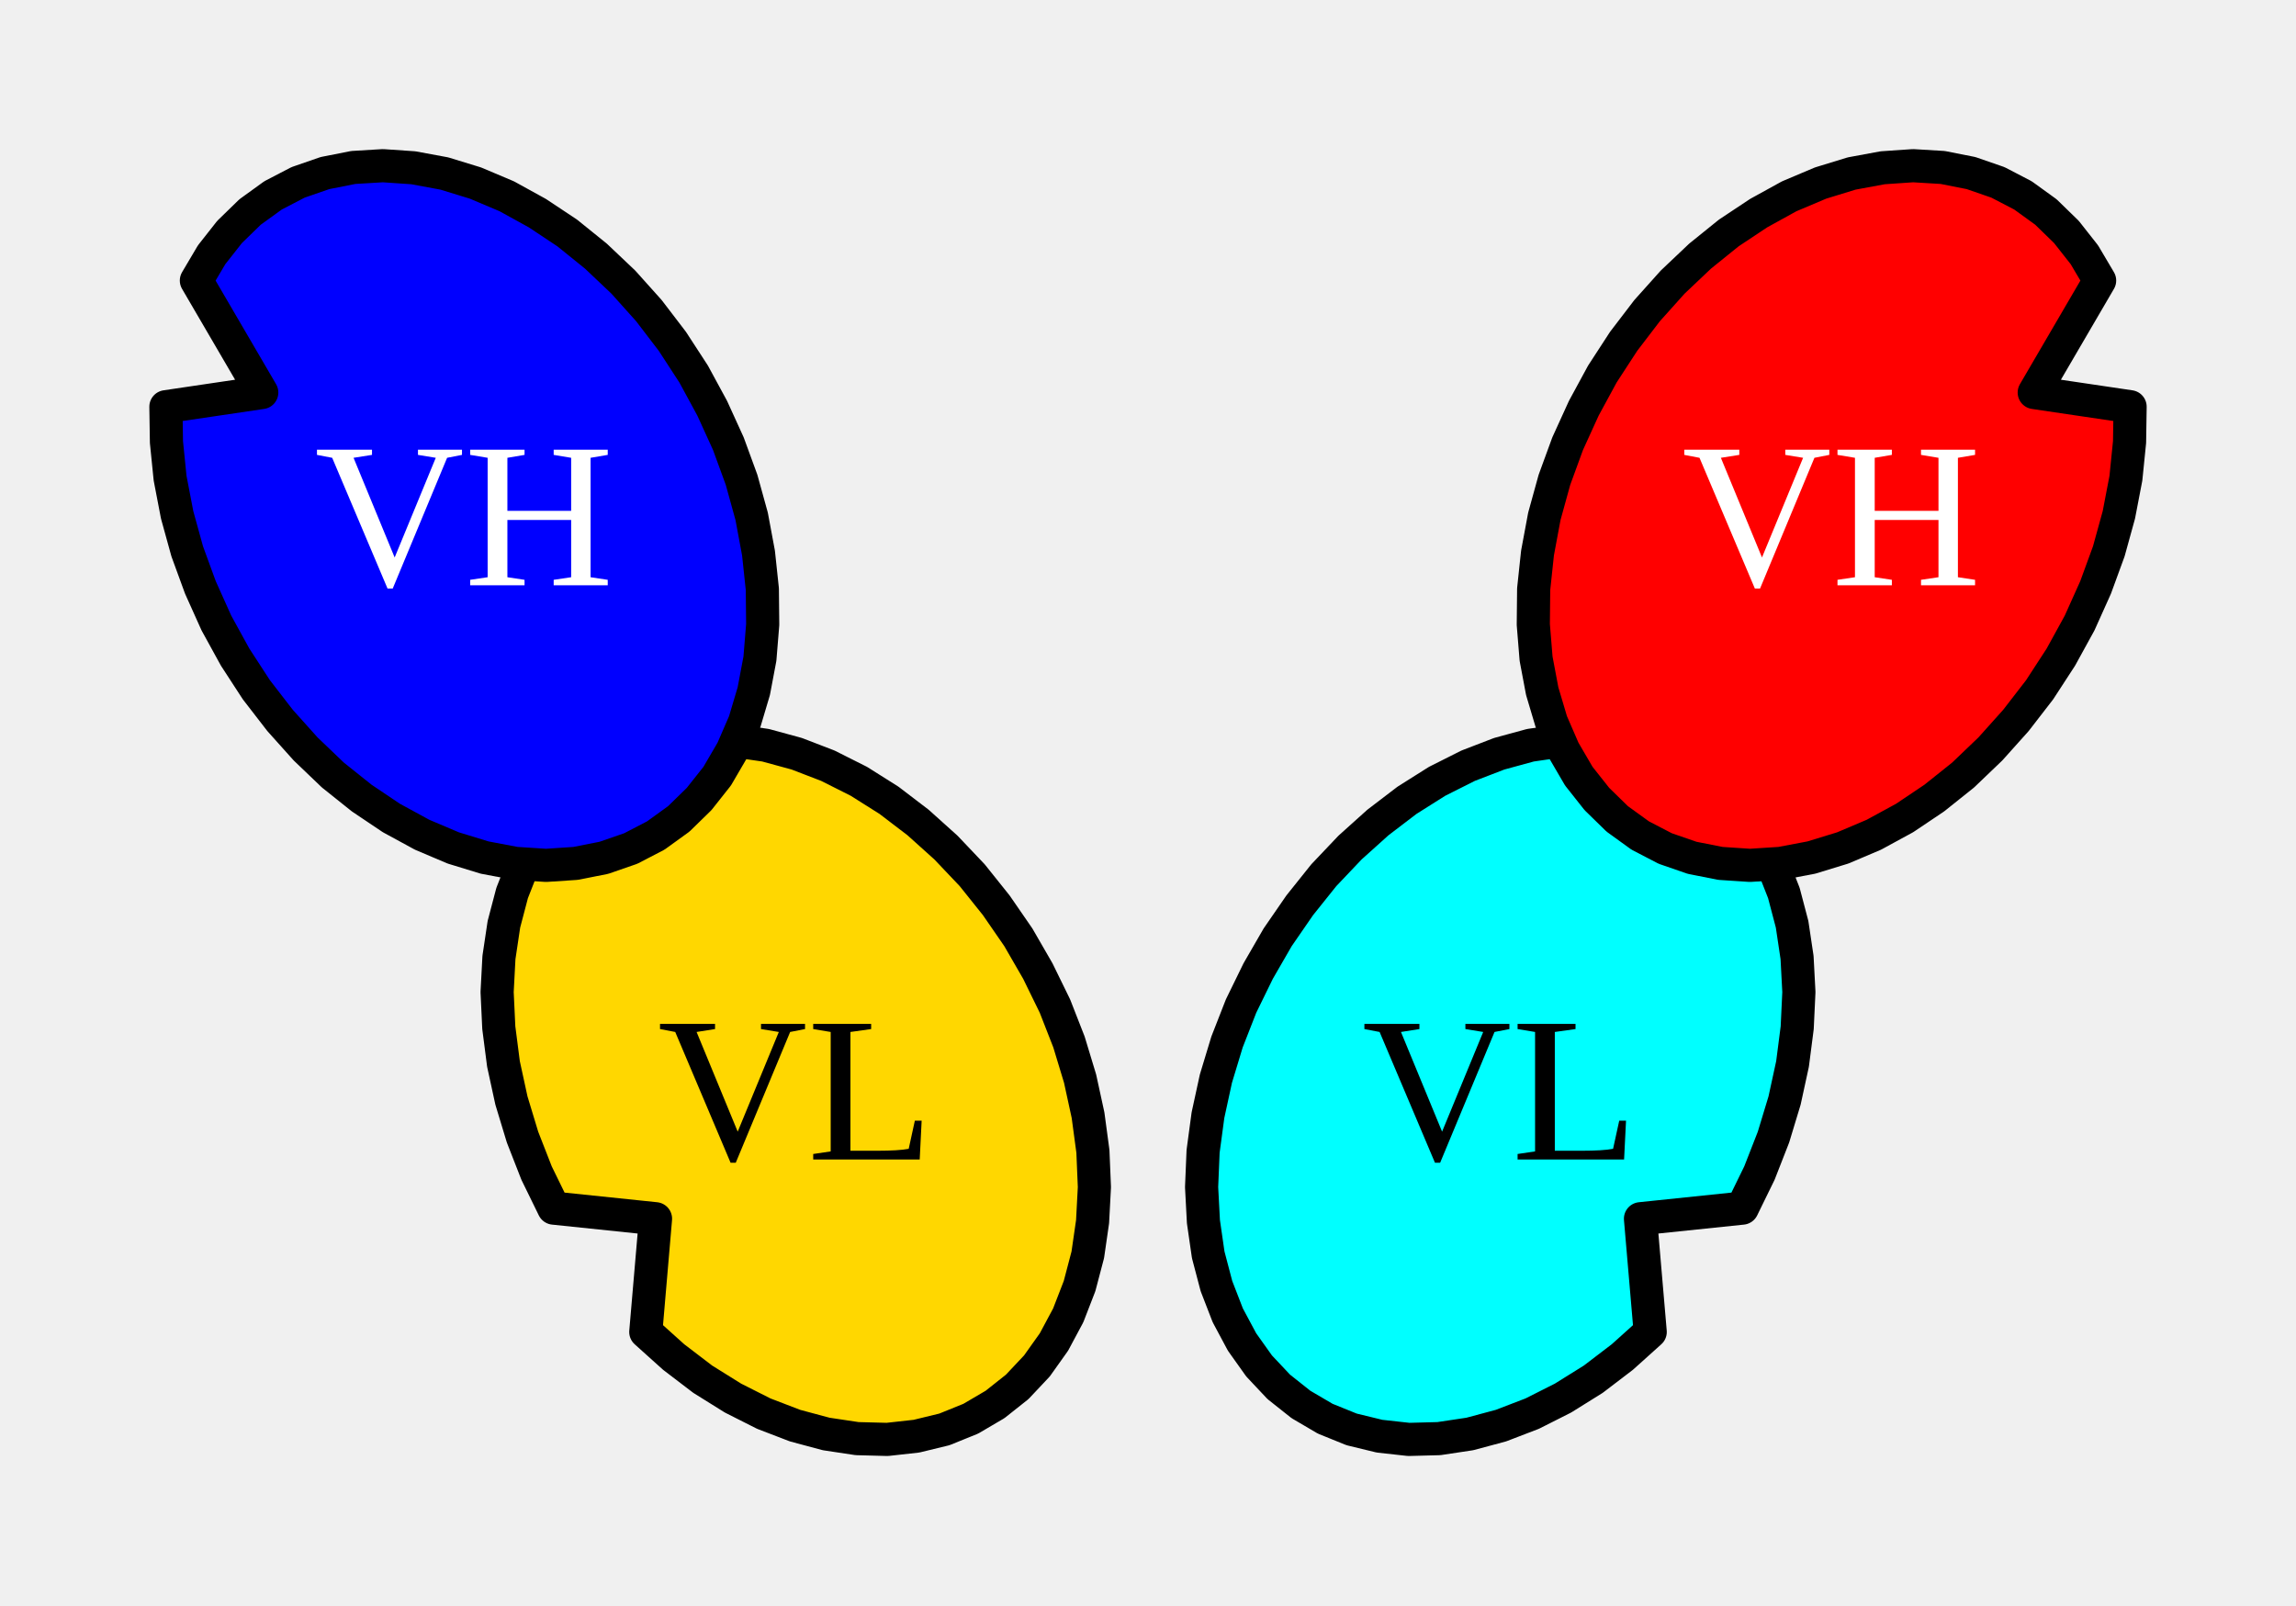
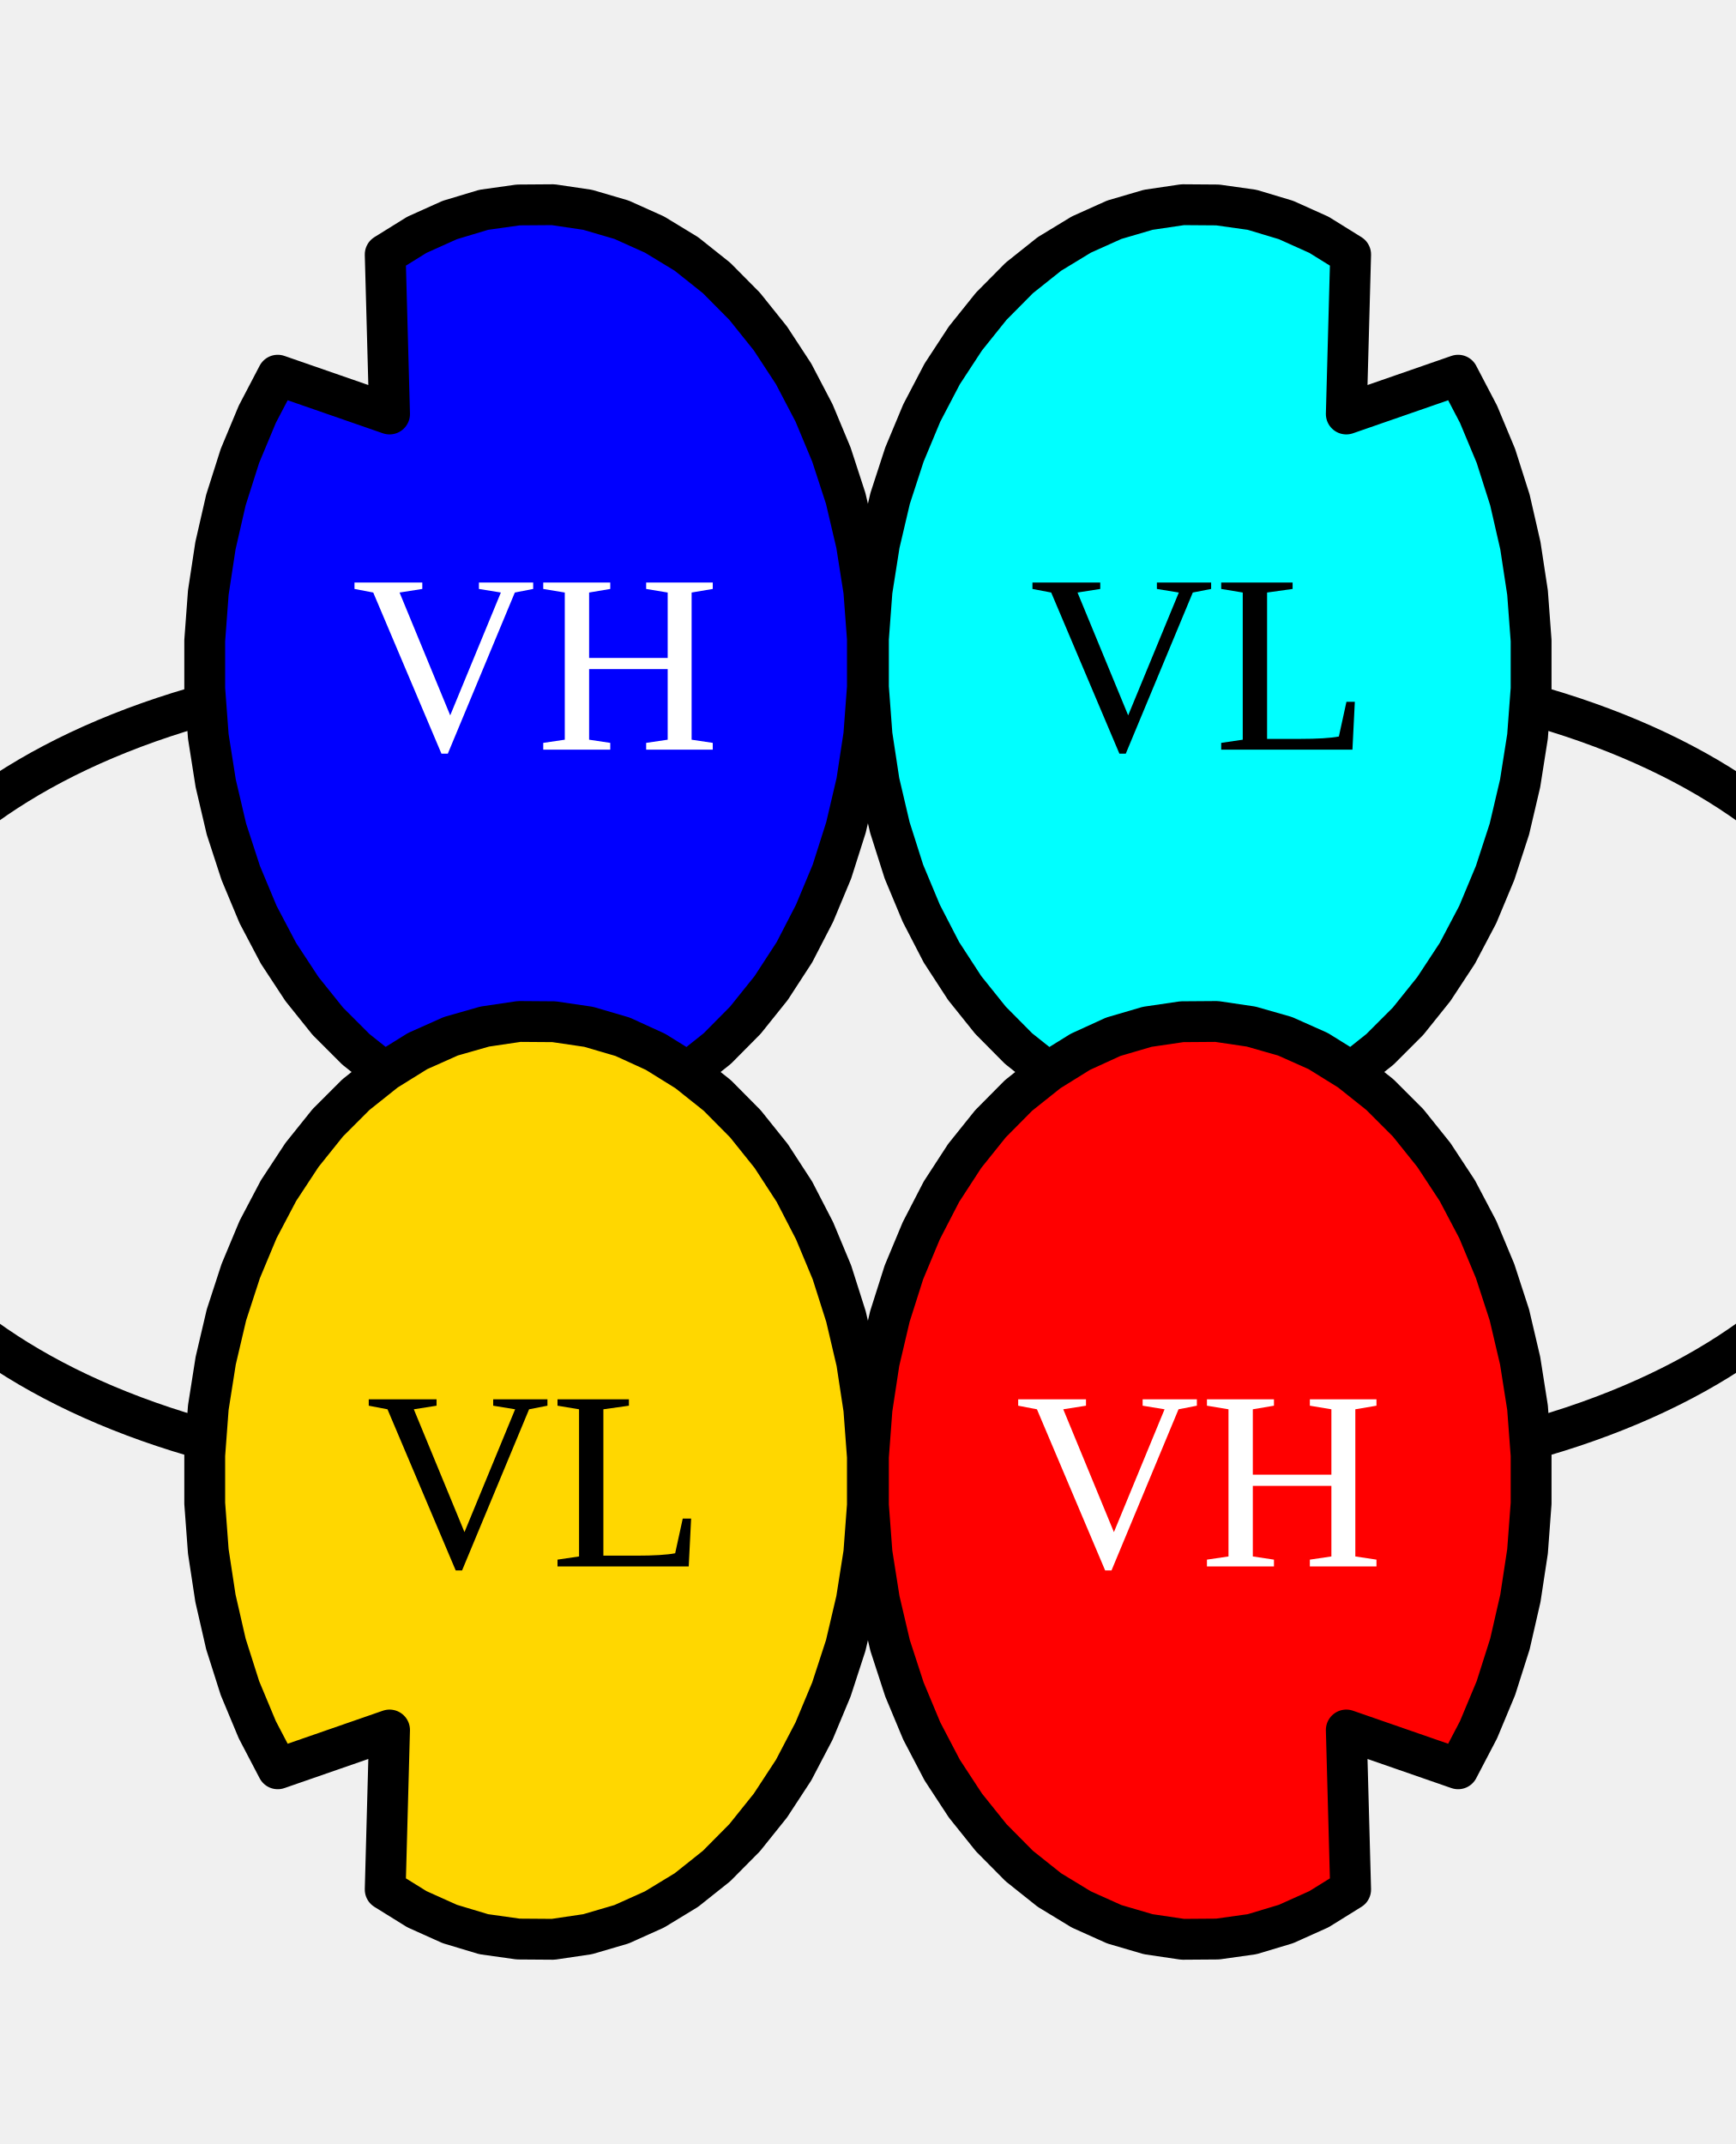
- <svg xmlns="http://www.w3.org/2000/svg" width="166.24" height="116.24" viewBox="0 0 166.24 116.24">
-   <g transform="translate(83.12,123.07) scale(1.5)">
-     <path d="M -33 -57.16 Q -35.53 -37.22 -17 -29.44" fill="none" stroke="#000000" stroke-width="1.6" stroke-linecap="round" />
-     <path d="M 33 -57.16 Q 14.47 -49.38 17 -29.44" fill="none" stroke="#000000" stroke-width="1.6" stroke-linecap="round" />
-     <g transform="translate(-17,-29.44) rotate(-30)">
-       <path d="M -12.98 -0.89 L -12.85 -2.77 L -12.57 -4.61 L -12.15 -6.41 L -11.6 -8.13 L -10.92 -9.76 L -10.13 -11.29 L -9.22 -12.69 L -8.21 -13.96 L -7.11 -15.07 L -5.93 -16.01 L -4.69 -16.79 L -3.4 -17.37 L -2.07 -17.77 L -0.72 -17.97 L 0.64 -17.98 L 2 -17.79 L 3.33 -17.4 L 4.62 -16.82 L 5.87 -16.06 L 7.05 -15.13 L 8.15 -14.02 L 9.16 -12.77 L 10.08 -11.37 L 10.88 -9.85 L 11.56 -8.22 L 12.12 -6.5 L 12.55 -4.71 L 12.83 -2.87 L 12.98 -1 L 12.98 0.88 L 12.85 2.76 L 12.57 4.6 L 12.15 6.4 L 11.6 8.12 L 10.93 9.75 L 10.13 11.28 L 9.22 12.68 L 8.22 13.95 L 7.12 15.06 L 5.94 16.01 L 4.7 16.78 L 3.41 17.37 L 2.08 17.77 L 0.73 17.97 L -0.63 17.98 L -1.99 17.79 L -3.32 17.4 L -4.62 16.83 L -5.86 16.07 L -7.04 15.13 L -8.14 14.03 L -9.16 12.77 L -10.07 11.38 L -10.88 9.86 L -11.56 8.23 L -12.12 6.51 L -8.98 2.01 Z" fill="#FFD700" stroke="#000000" stroke-width="1.6" stroke-linejoin="round" />
-       <text x="0" y="0" font-size="10" font-family="'Times New Roman', Times, serif" fill="#000000" text-anchor="middle" dominant-baseline="central" transform="rotate(30 0 0)">VL</text>
+ <svg xmlns="http://www.w3.org/2000/svg" width="102" height="126" viewBox="0 0 102 126">
+   <g transform="translate(51,39) scale(1.5)">
+     <path d="M -13 0 C -49.9 0 -49.9 32 -13 32" fill="none" stroke="#000000" stroke-width="1.6" stroke-linecap="round" />
+     <path d="M 13 32 C 49.9 32 49.9 0 13 0" fill="none" stroke="#000000" stroke-width="1.6" stroke-linecap="round" />
+     <g transform="translate(-13,0) rotate(0)">
+       <path d="M -5.91 -16.03 L -4.67 -16.8 L -3.38 -17.38 L -2.05 -17.78 L -0.7 -17.97 L 0.67 -17.98 L 2.02 -17.78 L 3.35 -17.39 L 4.64 -16.81 L 5.89 -16.05 L 7.07 -15.11 L 8.17 -14 L 9.18 -12.74 L 10.09 -11.35 L 10.89 -9.82 L 11.57 -8.19 L 12.13 -6.47 L 12.55 -4.68 L 12.84 -2.84 L 12.98 -0.97 L 12.98 0.92 L 12.84 2.79 L 12.56 4.63 L 12.14 6.42 L 11.59 8.15 L 10.91 9.78 L 10.12 11.31 L 9.21 12.71 L 8.2 13.97 L 7.1 15.08 L 5.92 16.02 L 4.68 16.79 L 3.39 17.38 L 2.06 17.77 L 0.7 17.97 L -0.66 17.98 L -2.01 17.78 L -3.34 17.4 L -4.64 16.82 L -5.88 16.05 L -7.06 15.11 L -8.16 14.01 L -9.17 12.75 L -10.09 11.35 L -10.89 9.83 L -11.57 8.2 L -12.13 6.48 L -12.55 4.69 L -12.84 2.85 L -12.98 0.98 L -12.98 -0.9 L -12.84 -2.78 L -12.56 -4.62 L -12.15 -6.41 L -11.6 -8.14 L -10.92 -9.77 L -10.12 -11.3 L -5.74 -9.78 Z" fill="#0000FF" stroke="#000000" stroke-width="1.6" stroke-linejoin="round" />
+       <text x="0" y="0" font-size="10" font-family="'Times New Roman', Times, serif" fill="#FFFFFF" text-anchor="middle" dominant-baseline="central" transform="rotate(0 0 0)">VH</text>
    </g>
-     <g transform="translate(-33,-57.16) rotate(-30)">
-       <path d="M -5.53 -16.29 L -4.27 -17 L -2.97 -17.52 L -1.63 -17.86 L -0.27 -18 L 1.09 -17.94 L 2.44 -17.68 L 3.76 -17.23 L 5.04 -16.59 L 6.26 -15.77 L 7.42 -14.78 L 8.49 -13.63 L 9.48 -12.32 L 10.35 -10.88 L 11.12 -9.33 L 11.76 -7.67 L 12.28 -5.92 L 12.66 -4.11 L 12.9 -2.26 L 13 -0.38 L 12.95 1.5 L 12.77 3.37 L 12.45 5.2 L 11.99 6.97 L 11.39 8.67 L 10.68 10.27 L 9.84 11.76 L 8.9 13.12 L 7.86 14.33 L 6.74 15.39 L 5.54 16.28 L 4.28 17 L 2.97 17.52 L 1.64 17.86 L 0.28 18 L -1.08 17.94 L -2.43 17.68 L -3.75 17.23 L -5.03 16.6 L -6.26 15.78 L -7.41 14.79 L -8.49 13.63 L -9.47 12.33 L -10.35 10.89 L -11.11 9.34 L -11.76 7.68 L -12.27 5.93 L -12.65 4.12 L -12.9 2.27 L -13 0.39 L -12.96 -1.49 L -12.77 -3.36 L -12.45 -5.19 L -11.99 -6.96 L -11.4 -8.66 L -10.68 -10.26 L -9.85 -11.75 L -5.5 -10.03 Z" fill="#0000FF" stroke="#000000" stroke-width="1.6" stroke-linejoin="round" />
-       <text x="0" y="0" font-size="10" font-family="'Times New Roman', Times, serif" fill="#FFFFFF" text-anchor="middle" dominant-baseline="central" transform="rotate(30 0 0)">VH</text>
+     <g transform="translate(13,0) rotate(0)">
+       <path d="M 10.12 -11.3 L 10.92 -9.77 L 11.6 -8.14 L 12.15 -6.41 L 12.56 -4.62 L 12.84 -2.78 L 12.98 -0.9 L 12.98 0.98 L 12.84 2.85 L 12.55 4.69 L 12.13 6.48 L 11.57 8.2 L 10.89 9.83 L 10.09 11.35 L 9.17 12.75 L 8.16 14.01 L 7.06 15.11 L 5.88 16.05 L 4.64 16.82 L 3.34 17.4 L 2.01 17.78 L 0.66 17.98 L -0.7 17.97 L -2.06 17.77 L -3.39 17.38 L -4.68 16.79 L -5.92 16.02 L -7.1 15.08 L -8.2 13.97 L -9.21 12.71 L -10.12 11.31 L -10.91 9.78 L -11.59 8.15 L -12.14 6.42 L -12.56 4.63 L -12.84 2.79 L -12.98 0.92 L -12.98 -0.97 L -12.84 -2.84 L -12.55 -4.68 L -12.13 -6.47 L -11.57 -8.19 L -10.89 -9.82 L -10.09 -11.35 L -9.18 -12.74 L -8.17 -14 L -7.07 -15.11 L -5.89 -16.05 L -4.64 -16.81 L -3.35 -17.39 L -2.02 -17.78 L -0.67 -17.98 L 0.7 -17.97 L 2.05 -17.78 L 3.38 -17.38 L 4.67 -16.8 L 5.91 -16.03 L 5.74 -9.78 Z" fill="#00FFFF" stroke="#000000" stroke-width="1.6" stroke-linejoin="round" />
+       <text x="0" y="0" font-size="10" font-family="'Times New Roman', Times, serif" fill="#000000" text-anchor="middle" dominant-baseline="central" transform="rotate(0 0 0)">VL</text>
    </g>
-     <g transform="translate(17,-29.44) rotate(30)">
-       <path d="M 12.12 6.51 L 11.56 8.23 L 10.88 9.86 L 10.07 11.38 L 9.16 12.77 L 8.14 14.03 L 7.04 15.13 L 5.86 16.07 L 4.62 16.83 L 3.32 17.4 L 1.99 17.79 L 0.63 17.98 L -0.73 17.97 L -2.08 17.77 L -3.41 17.37 L -4.7 16.78 L -5.94 16.01 L -7.12 15.06 L -8.22 13.95 L -9.22 12.68 L -10.13 11.28 L -10.93 9.75 L -11.6 8.12 L -12.15 6.4 L -12.57 4.6 L -12.85 2.76 L -12.98 0.88 L -12.98 -1 L -12.83 -2.87 L -12.55 -4.71 L -12.12 -6.5 L -11.56 -8.22 L -10.88 -9.85 L -10.08 -11.37 L -9.16 -12.77 L -8.15 -14.02 L -7.05 -15.13 L -5.87 -16.06 L -4.62 -16.82 L -3.33 -17.4 L -2 -17.79 L -0.64 -17.98 L 0.72 -17.97 L 2.07 -17.77 L 3.4 -17.37 L 4.69 -16.79 L 5.93 -16.01 L 7.11 -15.07 L 8.21 -13.96 L 9.22 -12.69 L 10.13 -11.29 L 10.92 -9.76 L 11.6 -8.13 L 12.15 -6.41 L 12.57 -4.61 L 12.85 -2.77 L 12.98 -0.89 L 8.98 2.01 Z" fill="#00FFFF" stroke="#000000" stroke-width="1.6" stroke-linejoin="round" />
-       <text x="0" y="0" font-size="10" font-family="'Times New Roman', Times, serif" fill="#000000" text-anchor="middle" dominant-baseline="central" transform="rotate(-30 0 0)">VL</text>
+     <g transform="translate(-13,32) rotate(0)">
+       <path d="M -10.12 11.3 L -10.92 9.77 L -11.6 8.14 L -12.15 6.41 L -12.56 4.62 L -12.84 2.78 L -12.98 0.9 L -12.98 -0.98 L -12.84 -2.85 L -12.55 -4.69 L -12.13 -6.48 L -11.57 -8.2 L -10.89 -9.83 L -10.09 -11.35 L -9.17 -12.75 L -8.16 -14.01 L -7.06 -15.11 L -5.88 -16.05 L -4.64 -16.82 L -3.34 -17.4 L -2.01 -17.78 L -0.66 -17.98 L 0.7 -17.97 L 2.06 -17.77 L 3.39 -17.38 L 4.68 -16.79 L 5.92 -16.02 L 7.1 -15.08 L 8.2 -13.97 L 9.21 -12.71 L 10.12 -11.31 L 10.91 -9.78 L 11.59 -8.15 L 12.14 -6.42 L 12.56 -4.63 L 12.84 -2.79 L 12.98 -0.92 L 12.98 0.97 L 12.84 2.84 L 12.55 4.68 L 12.13 6.47 L 11.57 8.19 L 10.89 9.82 L 10.09 11.35 L 9.18 12.74 L 8.17 14 L 7.07 15.11 L 5.89 16.05 L 4.64 16.81 L 3.35 17.39 L 2.02 17.78 L 0.67 17.98 L -0.7 17.97 L -2.05 17.78 L -3.38 17.38 L -4.67 16.8 L -5.91 16.03 L -5.74 9.78 Z" fill="#FFD700" stroke="#000000" stroke-width="1.6" stroke-linejoin="round" />
+       <text x="0" y="0" font-size="10" font-family="'Times New Roman', Times, serif" fill="#000000" text-anchor="middle" dominant-baseline="central" transform="rotate(0 0 0)">VL</text>
    </g>
-     <g transform="translate(33,-57.16) rotate(30)">
-       <path d="M 9.85 -11.75 L 10.68 -10.26 L 11.4 -8.66 L 11.99 -6.96 L 12.45 -5.19 L 12.77 -3.36 L 12.96 -1.49 L 13 0.39 L 12.9 2.27 L 12.65 4.12 L 12.27 5.93 L 11.76 7.68 L 11.11 9.34 L 10.35 10.89 L 9.47 12.33 L 8.49 13.63 L 7.41 14.79 L 6.26 15.78 L 5.03 16.6 L 3.75 17.23 L 2.43 17.68 L 1.08 17.94 L -0.28 18 L -1.64 17.86 L -2.97 17.52 L -4.28 17 L -5.54 16.28 L -6.74 15.39 L -7.86 14.33 L -8.9 13.12 L -9.84 11.76 L -10.68 10.27 L -11.39 8.67 L -11.99 6.97 L -12.45 5.2 L -12.77 3.37 L -12.95 1.5 L -13 -0.38 L -12.9 -2.26 L -12.66 -4.11 L -12.28 -5.92 L -11.76 -7.67 L -11.12 -9.33 L -10.35 -10.88 L -9.48 -12.32 L -8.49 -13.63 L -7.42 -14.78 L -6.26 -15.77 L -5.04 -16.59 L -3.76 -17.23 L -2.44 -17.68 L -1.09 -17.94 L 0.27 -18 L 1.63 -17.86 L 2.97 -17.52 L 4.27 -17 L 5.53 -16.29 L 5.5 -10.03 Z" fill="#FF0000" stroke="#000000" stroke-width="1.6" stroke-linejoin="round" />
-       <text x="0" y="0" font-size="10" font-family="'Times New Roman', Times, serif" fill="#FFFFFF" text-anchor="middle" dominant-baseline="central" transform="rotate(-30 0 0)">VH</text>
+     <g transform="translate(13,32) rotate(0)">
+       <path d="M 5.91 16.03 L 4.67 16.8 L 3.38 17.38 L 2.05 17.78 L 0.7 17.97 L -0.67 17.98 L -2.02 17.78 L -3.35 17.39 L -4.64 16.81 L -5.89 16.05 L -7.07 15.11 L -8.17 14 L -9.18 12.74 L -10.09 11.35 L -10.89 9.82 L -11.57 8.19 L -12.13 6.47 L -12.55 4.68 L -12.84 2.84 L -12.98 0.97 L -12.98 -0.92 L -12.84 -2.79 L -12.56 -4.63 L -12.14 -6.42 L -11.59 -8.15 L -10.91 -9.78 L -10.12 -11.31 L -9.21 -12.71 L -8.2 -13.97 L -7.1 -15.08 L -5.92 -16.02 L -4.68 -16.79 L -3.39 -17.38 L -2.06 -17.77 L -0.7 -17.97 L 0.66 -17.98 L 2.01 -17.78 L 3.34 -17.4 L 4.64 -16.82 L 5.88 -16.05 L 7.06 -15.11 L 8.16 -14.01 L 9.17 -12.75 L 10.09 -11.35 L 10.89 -9.83 L 11.57 -8.2 L 12.13 -6.48 L 12.55 -4.69 L 12.84 -2.85 L 12.98 -0.98 L 12.98 0.9 L 12.84 2.78 L 12.56 4.62 L 12.15 6.41 L 11.6 8.14 L 10.92 9.77 L 10.12 11.3 L 5.74 9.78 Z" fill="#FF0000" stroke="#000000" stroke-width="1.6" stroke-linejoin="round" />
+       <text x="0" y="0" font-size="10" font-family="'Times New Roman', Times, serif" fill="#FFFFFF" text-anchor="middle" dominant-baseline="central" transform="rotate(0 0 0)">VH</text>
    </g>
  </g>
</svg>
